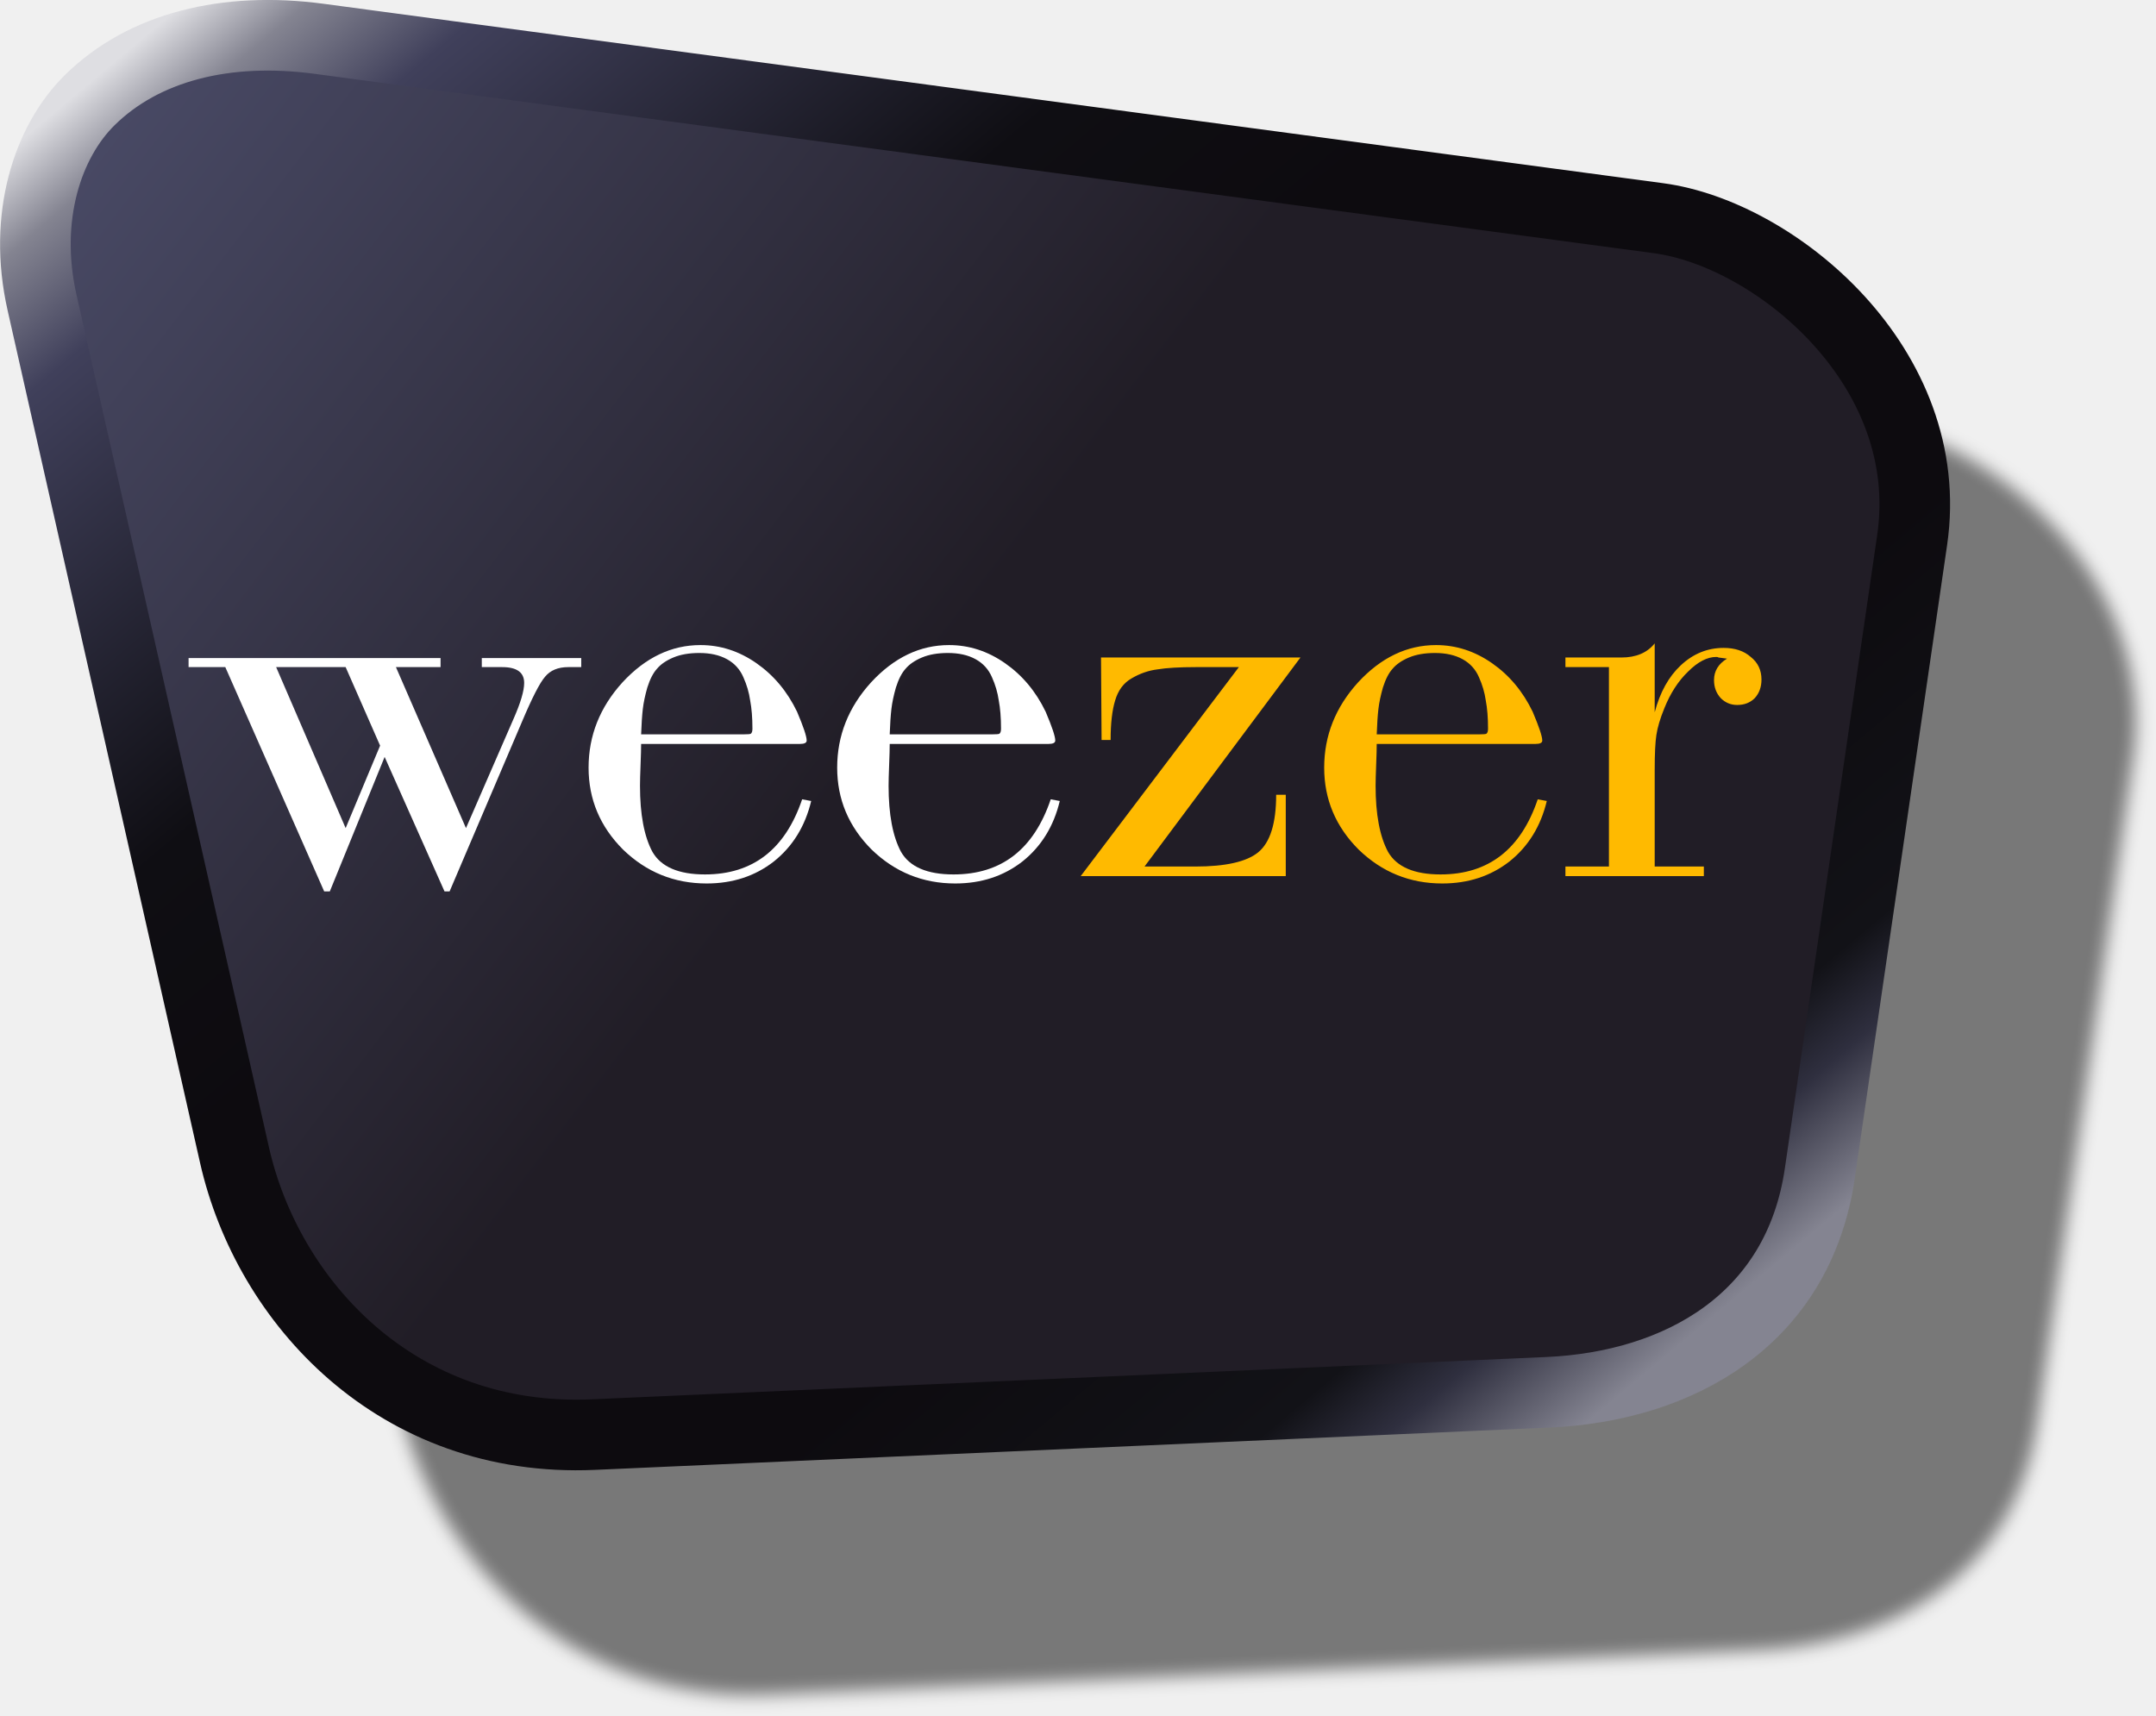
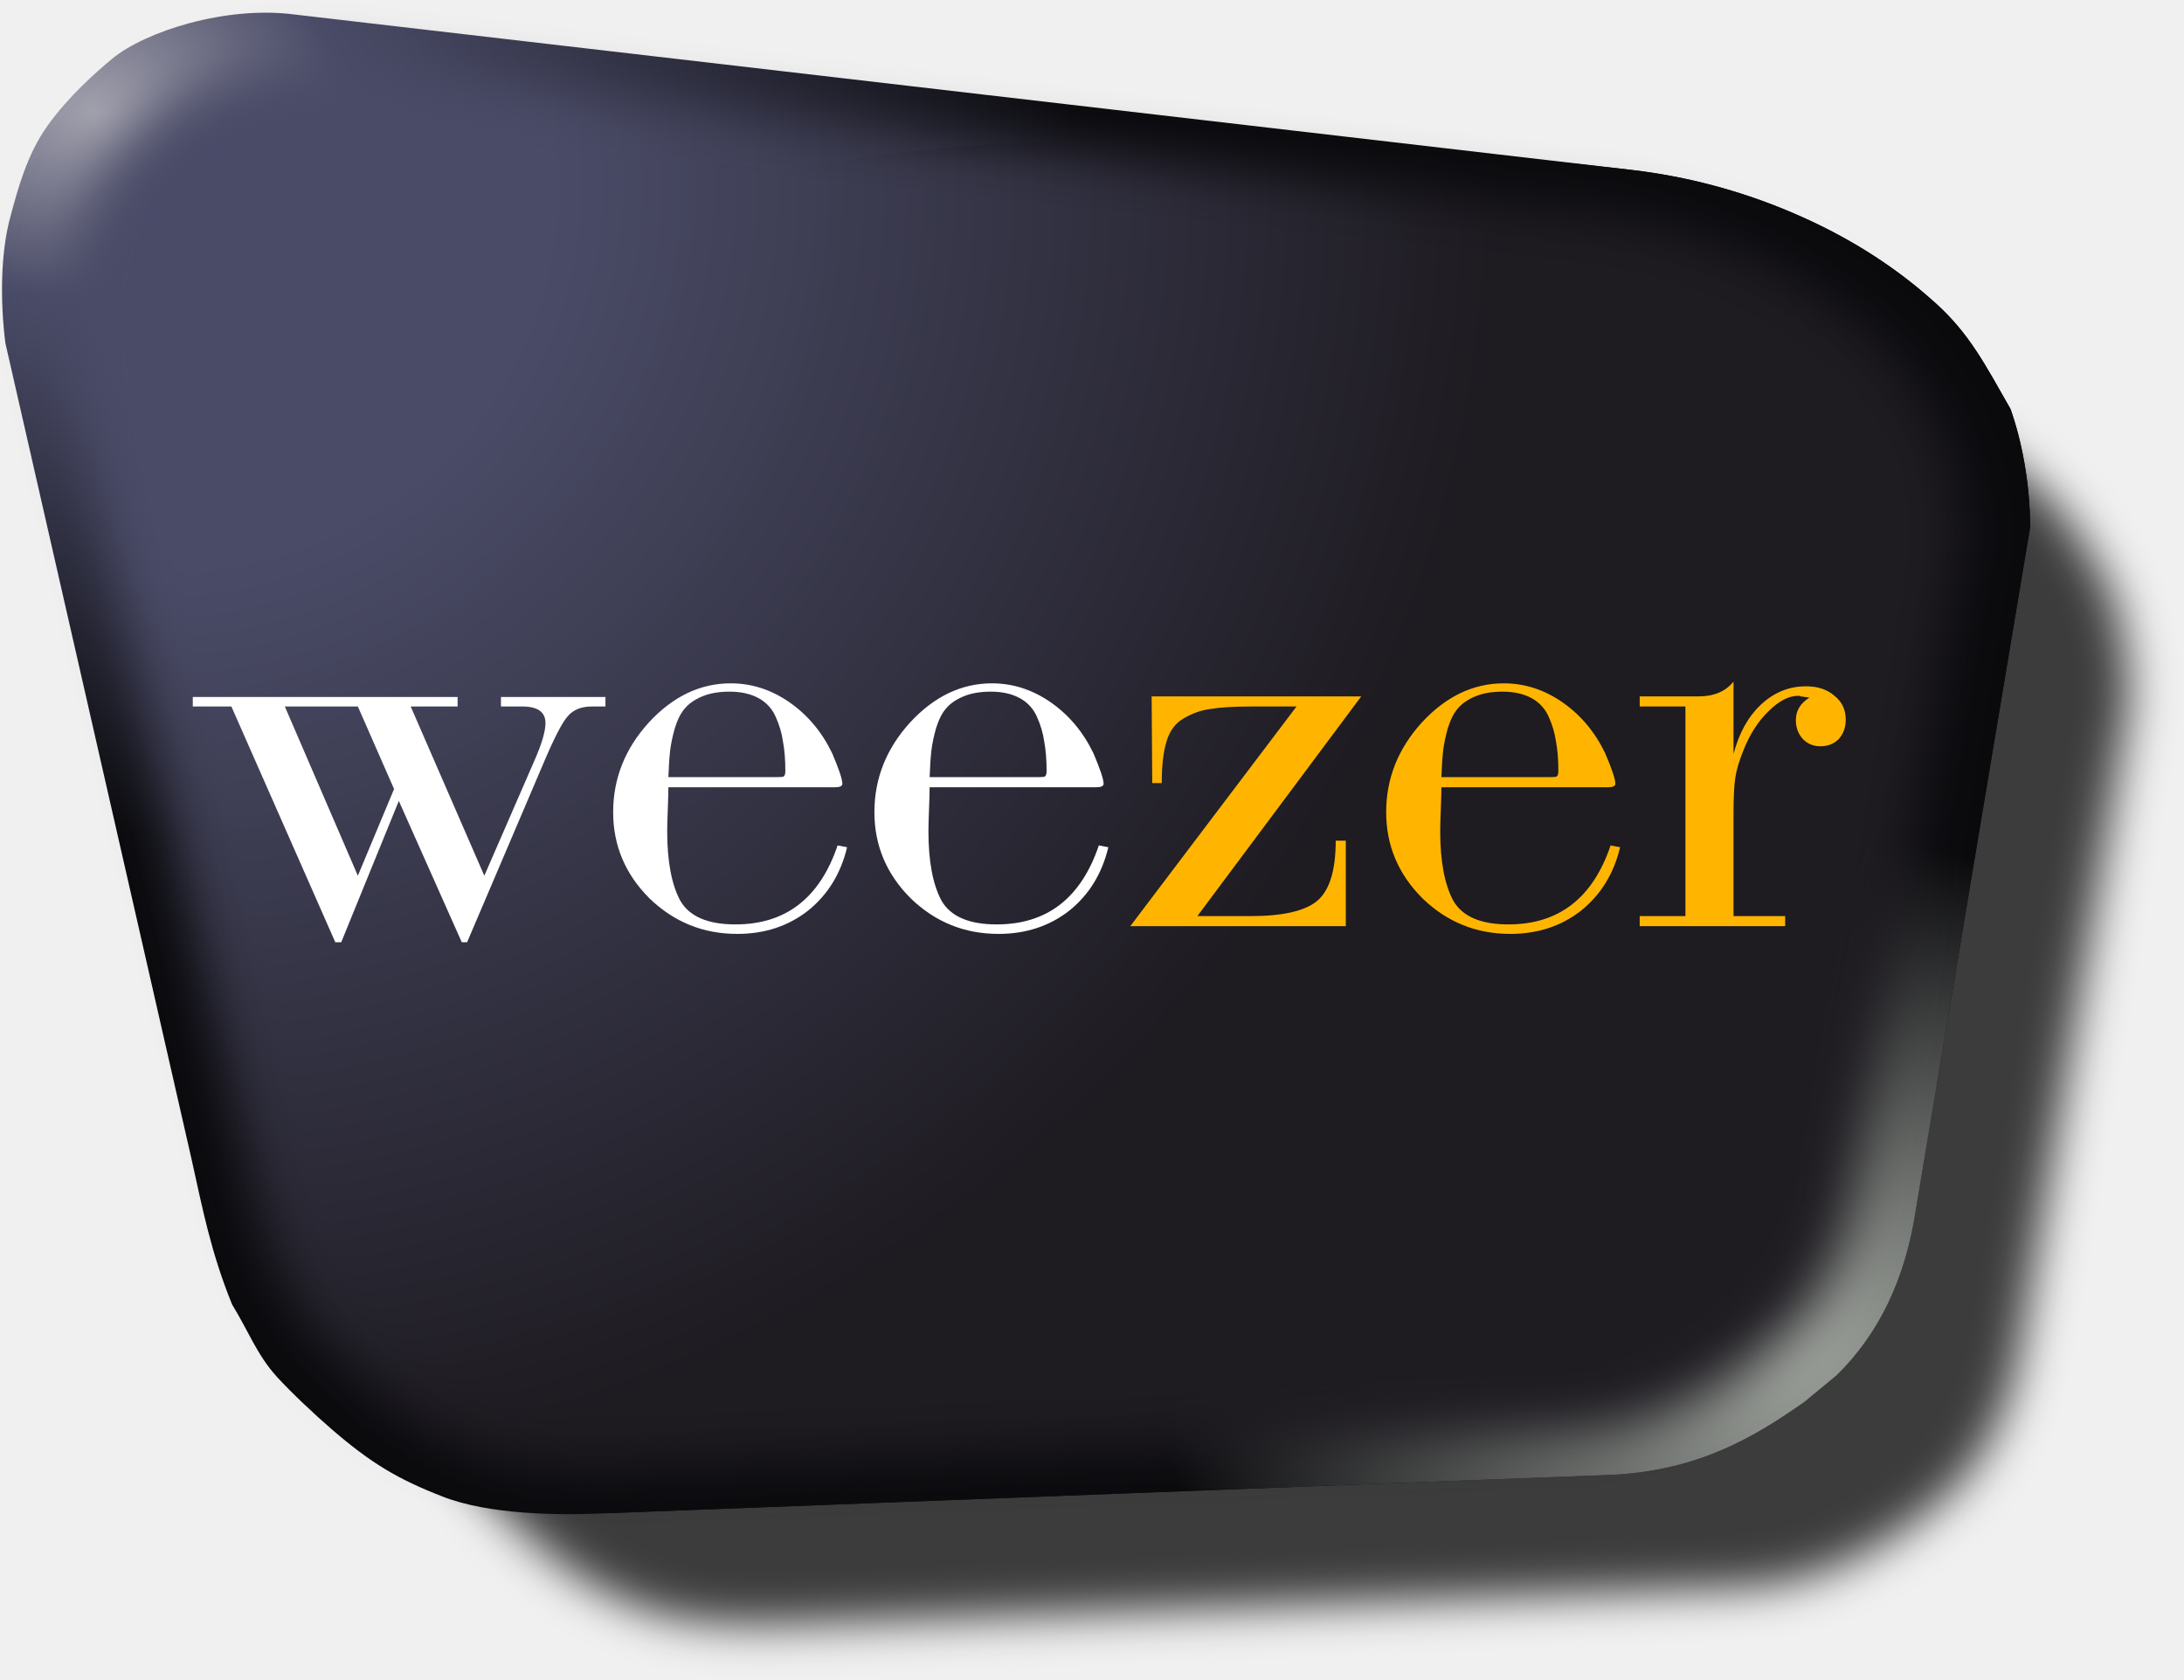
- <svg xmlns="http://www.w3.org/2000/svg" xmlns:xlink="http://www.w3.org/1999/xlink" viewBox="0 0 274.757 218.636" version="1.1" id="svg3" width="274.757" height="218.636">
-   <defs id="defs3">
-     <linearGradient id="linearGradient5">
-       <stop style="stop-color:#dedee2;stop-opacity:1;" offset="0" id="stop5" />
-       <stop style="stop-color:#848491;stop-opacity:1;" offset="0.04" id="stop14" />
-       <stop style="stop-color:#40405b;stop-opacity:1;" offset="0.1" id="stop9" />
-       <stop style="stop-color:#0f0e13;stop-opacity:1;" offset="0.32" id="stop10" />
-       <stop style="stop-color:#0d0b0f;stop-opacity:1;" offset="0.45" id="stop7" />
-       <stop style="stop-color:#0d0b0f;stop-opacity:1;" offset="0.75" id="stop8" />
-       <stop style="stop-color:#121217;stop-opacity:1;" offset="0.9" id="stop11" />
-       <stop style="stop-color:#2f2f3f;stop-opacity:1;" offset="0.94" id="stop13" />
-       <stop style="stop-color:#848491;stop-opacity:1;" offset="1" id="stop6" />
-     </linearGradient>
-     <linearGradient id="linearGradient3">
-       <stop style="stop-color:#4a4b67;stop-opacity:1;" offset="0" id="stop3" />
-       <stop style="stop-color:#211d26;stop-opacity:1;" offset="0.502" id="stop4" />
-     </linearGradient>
-     <linearGradient xlink:href="#linearGradient5" id="linearGradient6" x1="8.592" y1="46.946" x2="135.906" y2="198.599" gradientUnits="userSpaceOnUse" spreadMethod="pad" gradientTransform="matrix(1.280153,0,0,1.280154,0.8838677,-49.96863)" />
-     <linearGradient xlink:href="#linearGradient3" id="linearGradient14" x1="8.592" y1="46.946" x2="169.411" y2="170.309" gradientUnits="userSpaceOnUse" gradientTransform="matrix(1.280153,0,0,1.280154,0.8838677,-49.96863)" />
-     <filter style="color-interpolation-filters:sRGB" id="filter24" x="-0.045" y="-0.06" width="1.09" height="1.12">
-       <feGaussianBlur stdDeviation="1.045" id="feGaussianBlur24" />
+ <svg xmlns="http://www.w3.org/2000/svg" width="141" height="108.44" version="1.1" viewBox="0 0 141 108.44">
+   <defs>
+     <filter id="d" x="-.029" y="-.039" width="1.058" height="1.078" color-interpolation-filters="sRGB">
+       <feGaussianBlur stdDeviation="1.022" />
    </filter>
-     <filter style="color-interpolation-filters:sRGB" id="filter24-3" x="-0.01" y="-0.014" width="1.021" height="1.028">
-       <feGaussianBlur stdDeviation="1.045" id="feGaussianBlur24-1" />
+     <radialGradient id="a" cx="9.046" cy="-2.31" r="45.297" gradientTransform="matrix(1 0 0 .7403 0 9.5932)" gradientUnits="userSpaceOnUse">
+       <stop stop-color="#a3a3af" offset="0" />
+       <stop stop-color="#4a4b67" offset=".248" />
+       <stop stop-color="#0a0a0d" offset=".962" />
+     </radialGradient>
+     <radialGradient id="b" cx="83.5" cy="67.292" r="37.469" gradientTransform="matrix(1 0 0 .81905 0 7.1904)" gradientUnits="userSpaceOnUse">
+       <stop stop-color="#aaafa8" offset="0" />
+       <stop stop-color="#0a0a0d" offset=".732" />
+     </radialGradient>
+     <radialGradient id="c" cx="19.722" cy="15.768" r="44.673" gradientTransform="matrix(2.2807,0,0,2.1874,-33.591,-23.478)" gradientUnits="userSpaceOnUse">
+       <stop stop-color="#4a4b67" offset=".178" />
+       <stop stop-color="#1e1b21" offset=".589" />
+     </radialGradient>
+     <filter id="e" x="-.033" y="-.045" width="1.067" height="1.09" color-interpolation-filters="sRGB">
+       <feGaussianBlur stdDeviation="1.182" />
    </filter>
  </defs>
-   <path d="M 60.652,29.945 231.37,52.811 c 14.864,1.991 35.527,18.962 32.311,41.024 l -11.766,80.702 c -2.728,18.722 -18.009,27.174 -34.661,27.911 l -121.618,5.393 c -25.047,1.11 -41.526,-16.907 -45.755,-35.645 L 25.358,63.563 c -2.464,-10.912 0.713,-20.507 6.067,-25.791 6.883,-6.794 17.386,-9.412 29.227,-7.827 z" stroke="#000" stroke-width=".216" stroke-miterlimit="2.613" id="path1-4" style="fill:#000000;fill-opacity:0.5;stroke:#000000;stroke-width:0;stroke-linecap:butt;stroke-linejoin:round;stroke-miterlimit:0;stroke-dasharray:none;stroke-opacity:0.75;paint-order:normal;filter:url(#filter24-3)" transform="matrix(1.033672,0,0,1.04492,-0.7408773,-1.212345)" />
-   <path d="M 40.652,4.945 211.37,27.811 c 14.864,1.991 35.527,18.962 32.311,41.024 l -11.766,80.702 c -2.728,18.722 -18.009,27.174 -34.661,27.911 l -121.618,5.393 c -25.047,1.11 -41.526,-16.907 -45.755,-35.645 L 5.358,38.563 c -2.464,-10.912 0.713,-20.507 6.067,-25.791 6.883,-6.794 17.386,-9.412 29.227,-7.827 z" stroke="#000" stroke-width=".216" stroke-miterlimit="2.613" id="path1" style="fill:url(#linearGradient14);stroke:url(#linearGradient6);stroke-width:9;stroke-linecap:butt;stroke-linejoin:round;stroke-dasharray:none;paint-order:normal" />
-   <g id="g1" transform="translate(0.6120034,3.605078)">
-     <path d="m 140.924,90.707 h -1.152 l -0.072,-10.512 h 25.416 l -19.872,26.64 h 6.48 q 5.76,0 7.992,-1.8 2.304,-1.872 2.304,-7.344 h 1.224 v 10.368 h -26.136 l 20.16,-26.64 h -5.472 q -3.168,0 -4.896,0.288 -1.728,0.216 -3.312,1.152 -1.512,0.864 -2.088,2.808 -0.576,1.872 -0.576,5.04 z m 54.432,7.56 1.152,0.216 q -1.152,4.824 -4.752,7.704 -3.6,2.808 -8.568,2.808 -6.192,0 -10.656,-4.32 -4.392,-4.392 -4.392,-10.44 0,-6.12 4.32,-10.872 4.392,-4.752 9.936,-4.752 3.816,0 7.128,2.304 3.312,2.304 5.184,6.192 1.224,2.88 1.224,3.672 0,0.432 -0.864,0.432 h -20.232 q 0,0.864 -0.072,2.664 -0.072,1.8 -0.072,2.664 0,5.472 1.584,8.424 1.656,2.88 6.696,2.88 9.144,0 12.384,-9.576 z m -20.52,-8.28 h 13.104 q 0.72,0 0.864,-0.072 0.216,-0.144 0.216,-0.648 0,-2.088 -0.288,-3.6 -0.216,-1.512 -0.864,-2.952 -0.648,-1.512 -2.088,-2.304 -1.44,-0.792 -3.528,-0.792 -1.944,0 -3.312,0.576 -1.368,0.576 -2.088,1.44 -0.72,0.792 -1.224,2.376 -0.432,1.512 -0.576,2.736 -0.144,1.224 -0.216,3.24 z m 35.424,-2.808 q 1.008,-3.816 3.312,-5.976 2.376,-2.232 5.472,-2.232 2.16,0 3.456,1.152 1.368,1.08 1.368,2.88 0,1.44 -0.864,2.376 -0.864,0.864 -2.232,0.864 -1.224,0 -2.088,-0.864 -0.864,-0.936 -0.864,-2.304 0,-1.728 1.656,-2.736 l -1.08,-0.144 q -0.072,-0.072 -0.288,-0.072 -1.728,0 -3.6,1.872 -1.872,1.8 -3.024,4.68 -0.792,1.944 -1.008,3.384 -0.216,1.368 -0.216,4.464 v 12.312 h 6.264 v 1.224 h -17.64 v -1.224 h 5.544 V 81.419 h -5.544 v -1.224 h 7.128 q 2.808,0 4.248,-1.8 z" id="text1" style="font-size:72px;font-family:Bodoni;-inkscape-font-specification:Bodoni;letter-spacing:0px;word-spacing:0px;fill:#ffba00;stroke-width:5;stroke-linecap:square;stroke-linejoin:round" aria-label="       zer" />
-     <path d="m 23.42,81.419 v -1.152 h 32.112 v 1.152 h -5.688 l 8.928,20.52 6.048,-13.896 q 1.368,-3.096 1.368,-4.608 0,-2.016 -2.808,-2.016 h -2.592 v -1.152 h 12.672 v 1.152 h -1.656 q -1.944,0 -2.952,1.224 -1.008,1.152 -2.952,5.76 l -9.216,21.6 h -0.648 l -7.632,-17.136 -6.984,17.136 h -0.72 l -12.6,-28.584 z m 20.016,0 h -8.856 l 8.856,20.52 4.392,-10.512 z m 58.176,16.848 1.152,0.216 q -1.152,4.824 -4.752,7.704 -3.6,2.808 -8.568,2.808 -6.192,0 -10.656,-4.32 -4.392,-4.392 -4.392,-10.44 0,-6.12 4.32,-10.872 4.392,-4.752 9.936,-4.752 3.816,0 7.128,2.304 3.312,2.304 5.184,6.192 1.224,2.88 1.224,3.672 0,0.432 -0.864,0.432 H 81.092 q 0,0.864 -0.072,2.664 -0.072,1.8 -0.072,2.664 0,5.472 1.584,8.424 1.656,2.88 6.696,2.88 9.144,0 12.384,-9.576 z m -20.52,-8.28 h 13.104 q 0.72,0 0.864,-0.072 0.216,-0.144 0.216,-0.648 0,-2.088 -0.288,-3.6 -0.216,-1.512 -0.864,-2.952 -0.648,-1.512 -2.088,-2.304 -1.44,-0.792 -3.528,-0.792 -1.944,0 -3.312,0.576 -1.368,0.576 -2.088,1.44 -0.72,0.792 -1.224,2.376 -0.432,1.512 -0.576,2.736 -0.144,1.224 -0.216,3.24 z m 52.2,8.28 1.152,0.216 q -1.152,4.824 -4.752,7.704 -3.6,2.808 -8.568,2.808 -6.192,0 -10.656,-4.32 -4.392,-4.392 -4.392,-10.44 0,-6.12 4.32,-10.872 4.392,-4.752 9.936,-4.752 3.816,0 7.128,2.304 3.312,2.304 5.184,6.192 1.224,2.88 1.224,3.672 0,0.432 -0.864,0.432 h -20.232 q 0,0.864 -0.072,2.664 -0.072,1.8 -0.072,2.664 0,5.472 1.584,8.424 1.656,2.88 6.696,2.88 9.144,0 12.384,-9.576 z m -20.52,-8.28 h 13.104 q 0.72,0 0.864,-0.072 0.216,-0.144 0.216,-0.648 0,-2.088 -0.288,-3.6 -0.216,-1.512 -0.864,-2.952 -0.648,-1.512 -2.088,-2.304 -1.44,-0.792 -3.528,-0.792 -1.944,0 -3.312,0.576 -1.368,0.576 -2.088,1.44 -0.72,0.792 -1.224,2.376 -0.432,1.512 -0.576,2.736 -0.144,1.224 -0.216,3.24 z" id="text2" style="font-size:72px;font-family:Bodoni;-inkscape-font-specification:Bodoni;letter-spacing:0px;word-spacing:0px;fill:#ffffff;stroke-width:5;stroke-linecap:square;stroke-linejoin:round" aria-label="wee" />
+   <g transform="matrix(1.4453 0 0 1.4453 -6.8531 -4.101)" fill-rule="evenodd">
+     <path d="m89.911 20.982c2.109 0.9 3.963 2.038 5.562 3.412l0.426 0.373c1.422 1.291 2.051 2.544 3.123 4.417 0.475 1.338 0.819 3.129 0.822 4.949l-4.784 28.571c-0.438 2.867-1.54 5.165-3.305 6.895l-1.333 1.102c-2.18 1.54-4.474 2.858-7.957 3.06l-42.032 1.607c-2.163 0.108-5.071 0.062-7.002-0.696-1.86-0.723-2.987-1.392-4.633-2.814-0.687-0.592-1.674-1.517-2.29-2.192-0.841-0.924-1.197-1.931-1.872-3.021-0.873-2.144-1.223-3.936-1.7-6.09l-7.783-34.118s-0.427-2.925 0.196-5.249c0.311-1.162 0.697-2.646 1.579-3.869 0.882-1.223 1.982-2.192 2.686-2.778 1.392-1.157 4.771-2.224 7.604-1.858l55.957 6.504c2.322 0.272 4.567 0.871 6.735 1.795" fill-opacity=".75" filter="url(#d)" stroke-width=".355" style="mix-blend-mode:normal" />
+     <path d="m84.819 12.346c2.252 0.961 4.232 2.176 5.94 3.643l0.455 0.399c1.518 1.379 2.19 2.717 3.335 4.717 0.507 1.429 0.875 3.341 0.877 5.285l-5.109 30.512c-0.468 3.062-1.645 5.516-3.53 7.363l-1.423 1.177c-2.328 1.645-4.778 3.052-8.497 3.267l-44.886 1.716c-2.309 0.115-5.415 0.067-7.477-0.743-1.986-0.772-3.19-1.487-4.948-3.005-0.734-0.633-1.788-1.62-2.446-2.341-0.898-0.987-1.278-2.062-1.999-3.226-0.932-2.29-1.306-4.203-1.815-6.504l-8.312-36.435s-0.456-3.124 0.209-5.606c0.333-1.241 0.744-2.825 1.686-4.132 0.942-1.306 2.116-2.341 2.869-2.967 1.487-1.235 5.095-2.375 8.121-1.984l59.757 6.945c2.48 0.291 4.877 0.93 7.192 1.917" fill="url(#a)" stroke-width=".38" />
+     <path d="m84.819 12.346c2.252 0.961 4.232 2.176 5.94 3.643l0.455 0.399c1.518 1.379 2.19 2.717 3.335 4.717 0.507 1.429 0.875 3.341 0.877 5.285l-5.109 30.512c-0.468 3.062-1.645 5.516-3.53 7.363l-1.423 1.177c-2.328 1.645-4.778 3.052-8.497 3.267l-44.886 1.716c-1.589-18.785-44.247-70.444 45.646-59.996 2.48 0.291 4.877 0.93 7.192 1.917" fill="url(#b)" stroke-width=".38" />
+     <path d="m82.478 14.045c2.109 0.9 3.963 2.038 5.562 3.412l0.426 0.373c1.422 1.291 2.051 2.544 3.123 4.417 0.475 1.338 0.819 3.129 0.822 4.949l-4.784 28.571c-0.438 2.867-1.54 5.165-3.305 6.895l-1.333 1.102c-2.18 1.54-4.474 2.858-7.957 3.06l-42.032 1.607c-2.163 0.108-5.071 0.062-7.002-0.696-1.86-0.723-2.987-1.392-4.633-2.814-0.687-0.592-1.674-1.517-2.29-2.192-0.841-0.924-1.197-1.931-1.872-3.021-0.873-2.144-1.223-3.936-1.7-6.09l-7.783-34.118s-0.427-2.925 0.196-5.249c0.311-1.162 0.697-2.646 1.579-3.869 0.882-1.223 1.982-2.192 2.686-2.778 1.392-1.157 4.771-2.224 7.604-1.858l55.957 6.504c2.322 0.272 4.567 0.871 6.735 1.795" fill="url(#c)" filter="url(#e)" stroke-width=".355" />
+   </g>
+   <g transform="matrix(.53239 0 0 .53239 -.021508 2.263)" stroke-linecap="square" stroke-linejoin="round" stroke-width="5">
+     <path d="m140.92 90.707h-1.152l-0.072-10.512h25.416l-19.872 26.64h6.48q5.76 0 7.992-1.8 2.304-1.872 2.304-7.344h1.224v10.368h-26.136l20.16-26.64h-5.472q-3.168 0-4.896 0.288-1.728 0.216-3.312 1.152-1.512 0.864-2.088 2.808-0.576 1.872-0.576 5.04zm54.432 7.56 1.152 0.216q-1.152 4.824-4.752 7.704-3.6 2.808-8.568 2.808-6.192 0-10.656-4.32-4.392-4.392-4.392-10.44 0-6.12 4.32-10.872 4.392-4.752 9.936-4.752 3.816 0 7.128 2.304t5.184 6.192q1.224 2.88 1.224 3.672 0 0.432-0.864 0.432h-20.232q0 0.864-0.072 2.664t-0.072 2.664q0 5.472 1.584 8.424 1.656 2.88 6.696 2.88 9.144 0 12.384-9.576zm-20.52-8.28h13.104q0.72 0 0.864-0.072 0.216-0.144 0.216-0.648 0-2.088-0.288-3.6-0.216-1.512-0.864-2.952-0.648-1.512-2.088-2.304t-3.528-0.792q-1.944 0-3.312 0.576t-2.088 1.44q-0.72 0.792-1.224 2.376-0.432 1.512-0.576 2.736t-0.216 3.24zm35.424-2.808q1.008-3.816 3.312-5.976 2.376-2.232 5.472-2.232 2.16 0 3.456 1.152 1.368 1.08 1.368 2.88 0 1.44-0.864 2.376-0.864 0.864-2.232 0.864-1.224 0-2.088-0.864-0.864-0.936-0.864-2.304 0-1.728 1.656-2.736l-1.08-0.144q-0.072-0.072-0.288-0.072-1.728 0-3.6 1.872-1.872 1.8-3.024 4.68-0.792 1.944-1.008 3.384-0.216 1.368-0.216 4.464v12.312h6.264v1.224h-17.64v-1.224h5.544v-25.416h-5.544v-1.224h7.128q2.808 0 4.248-1.8z" fill="#ffb500" aria-label="       zer" />
+     <path d="m23.42 81.419v-1.152h32.112v1.152h-5.688l8.928 20.52 6.048-13.896q1.368-3.096 1.368-4.608 0-2.016-2.808-2.016h-2.592v-1.152h12.672v1.152h-1.656q-1.944 0-2.952 1.224-1.008 1.152-2.952 5.76l-9.216 21.6h-0.648l-7.632-17.136-6.984 17.136h-0.72l-12.6-28.584zm20.016 0h-8.856l8.856 20.52 4.392-10.512zm58.176 16.848 1.152 0.216q-1.152 4.824-4.752 7.704-3.6 2.808-8.568 2.808-6.192 0-10.656-4.32-4.392-4.392-4.392-10.44 0-6.12 4.32-10.872 4.392-4.752 9.936-4.752 3.816 0 7.128 2.304t5.184 6.192q1.224 2.88 1.224 3.672 0 0.432-0.864 0.432h-20.232q0 0.864-0.072 2.664t-0.072 2.664q0 5.472 1.584 8.424 1.656 2.88 6.696 2.88 9.144 0 12.384-9.576zm-20.52-8.28h13.104q0.72 0 0.864-0.072 0.216-0.144 0.216-0.648 0-2.088-0.288-3.6-0.216-1.512-0.864-2.952-0.648-1.512-2.088-2.304t-3.528-0.792q-1.944 0-3.312 0.576t-2.088 1.44q-0.72 0.792-1.224 2.376-0.432 1.512-0.576 2.736t-0.216 3.24zm52.2 8.28 1.152 0.216q-1.152 4.824-4.752 7.704-3.6 2.808-8.568 2.808-6.192 0-10.656-4.32-4.392-4.392-4.392-10.44 0-6.12 4.32-10.872 4.392-4.752 9.936-4.752 3.816 0 7.128 2.304t5.184 6.192q1.224 2.88 1.224 3.672 0 0.432-0.864 0.432h-20.232q0 0.864-0.072 2.664t-0.072 2.664q0 5.472 1.584 8.424 1.656 2.88 6.696 2.88 9.144 0 12.384-9.576zm-20.52-8.28h13.104q0.72 0 0.864-0.072 0.216-0.144 0.216-0.648 0-2.088-0.288-3.6-0.216-1.512-0.864-2.952-0.648-1.512-2.088-2.304t-3.528-0.792q-1.944 0-3.312 0.576t-2.088 1.44q-0.72 0.792-1.224 2.376-0.432 1.512-0.576 2.736t-0.216 3.24z" fill="#fff" aria-label="wee" />
  </g>
</svg>
